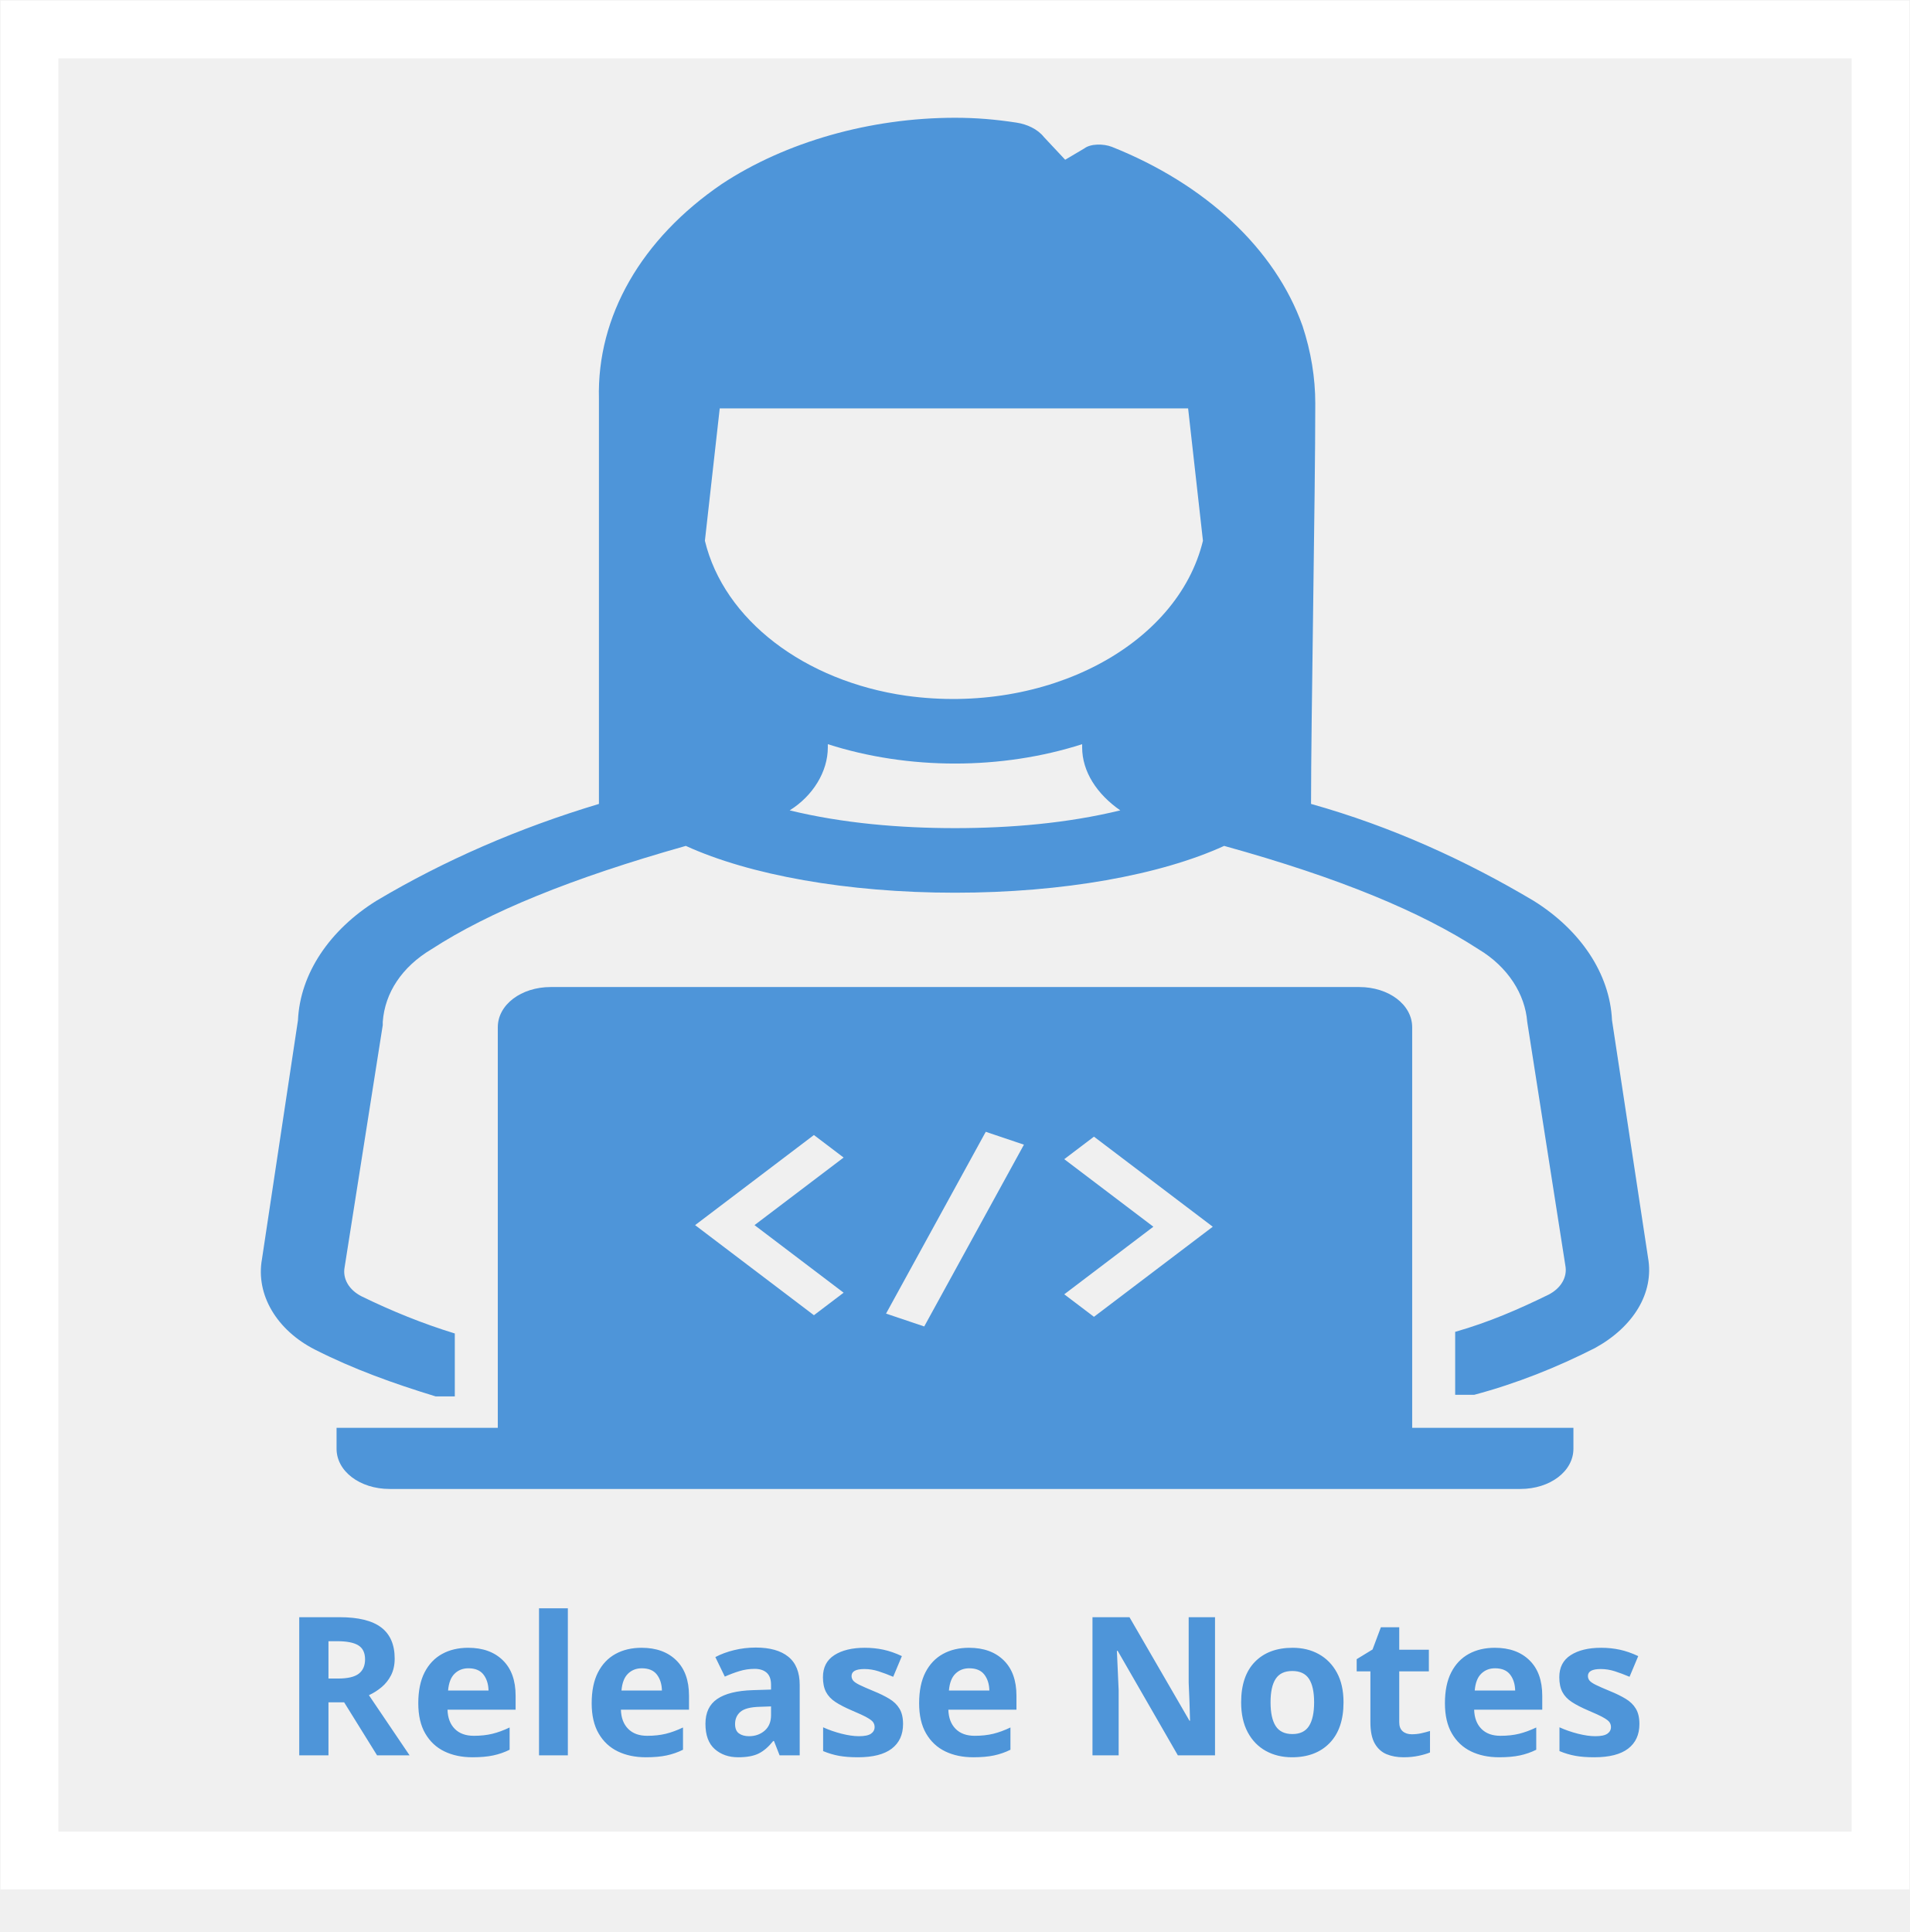
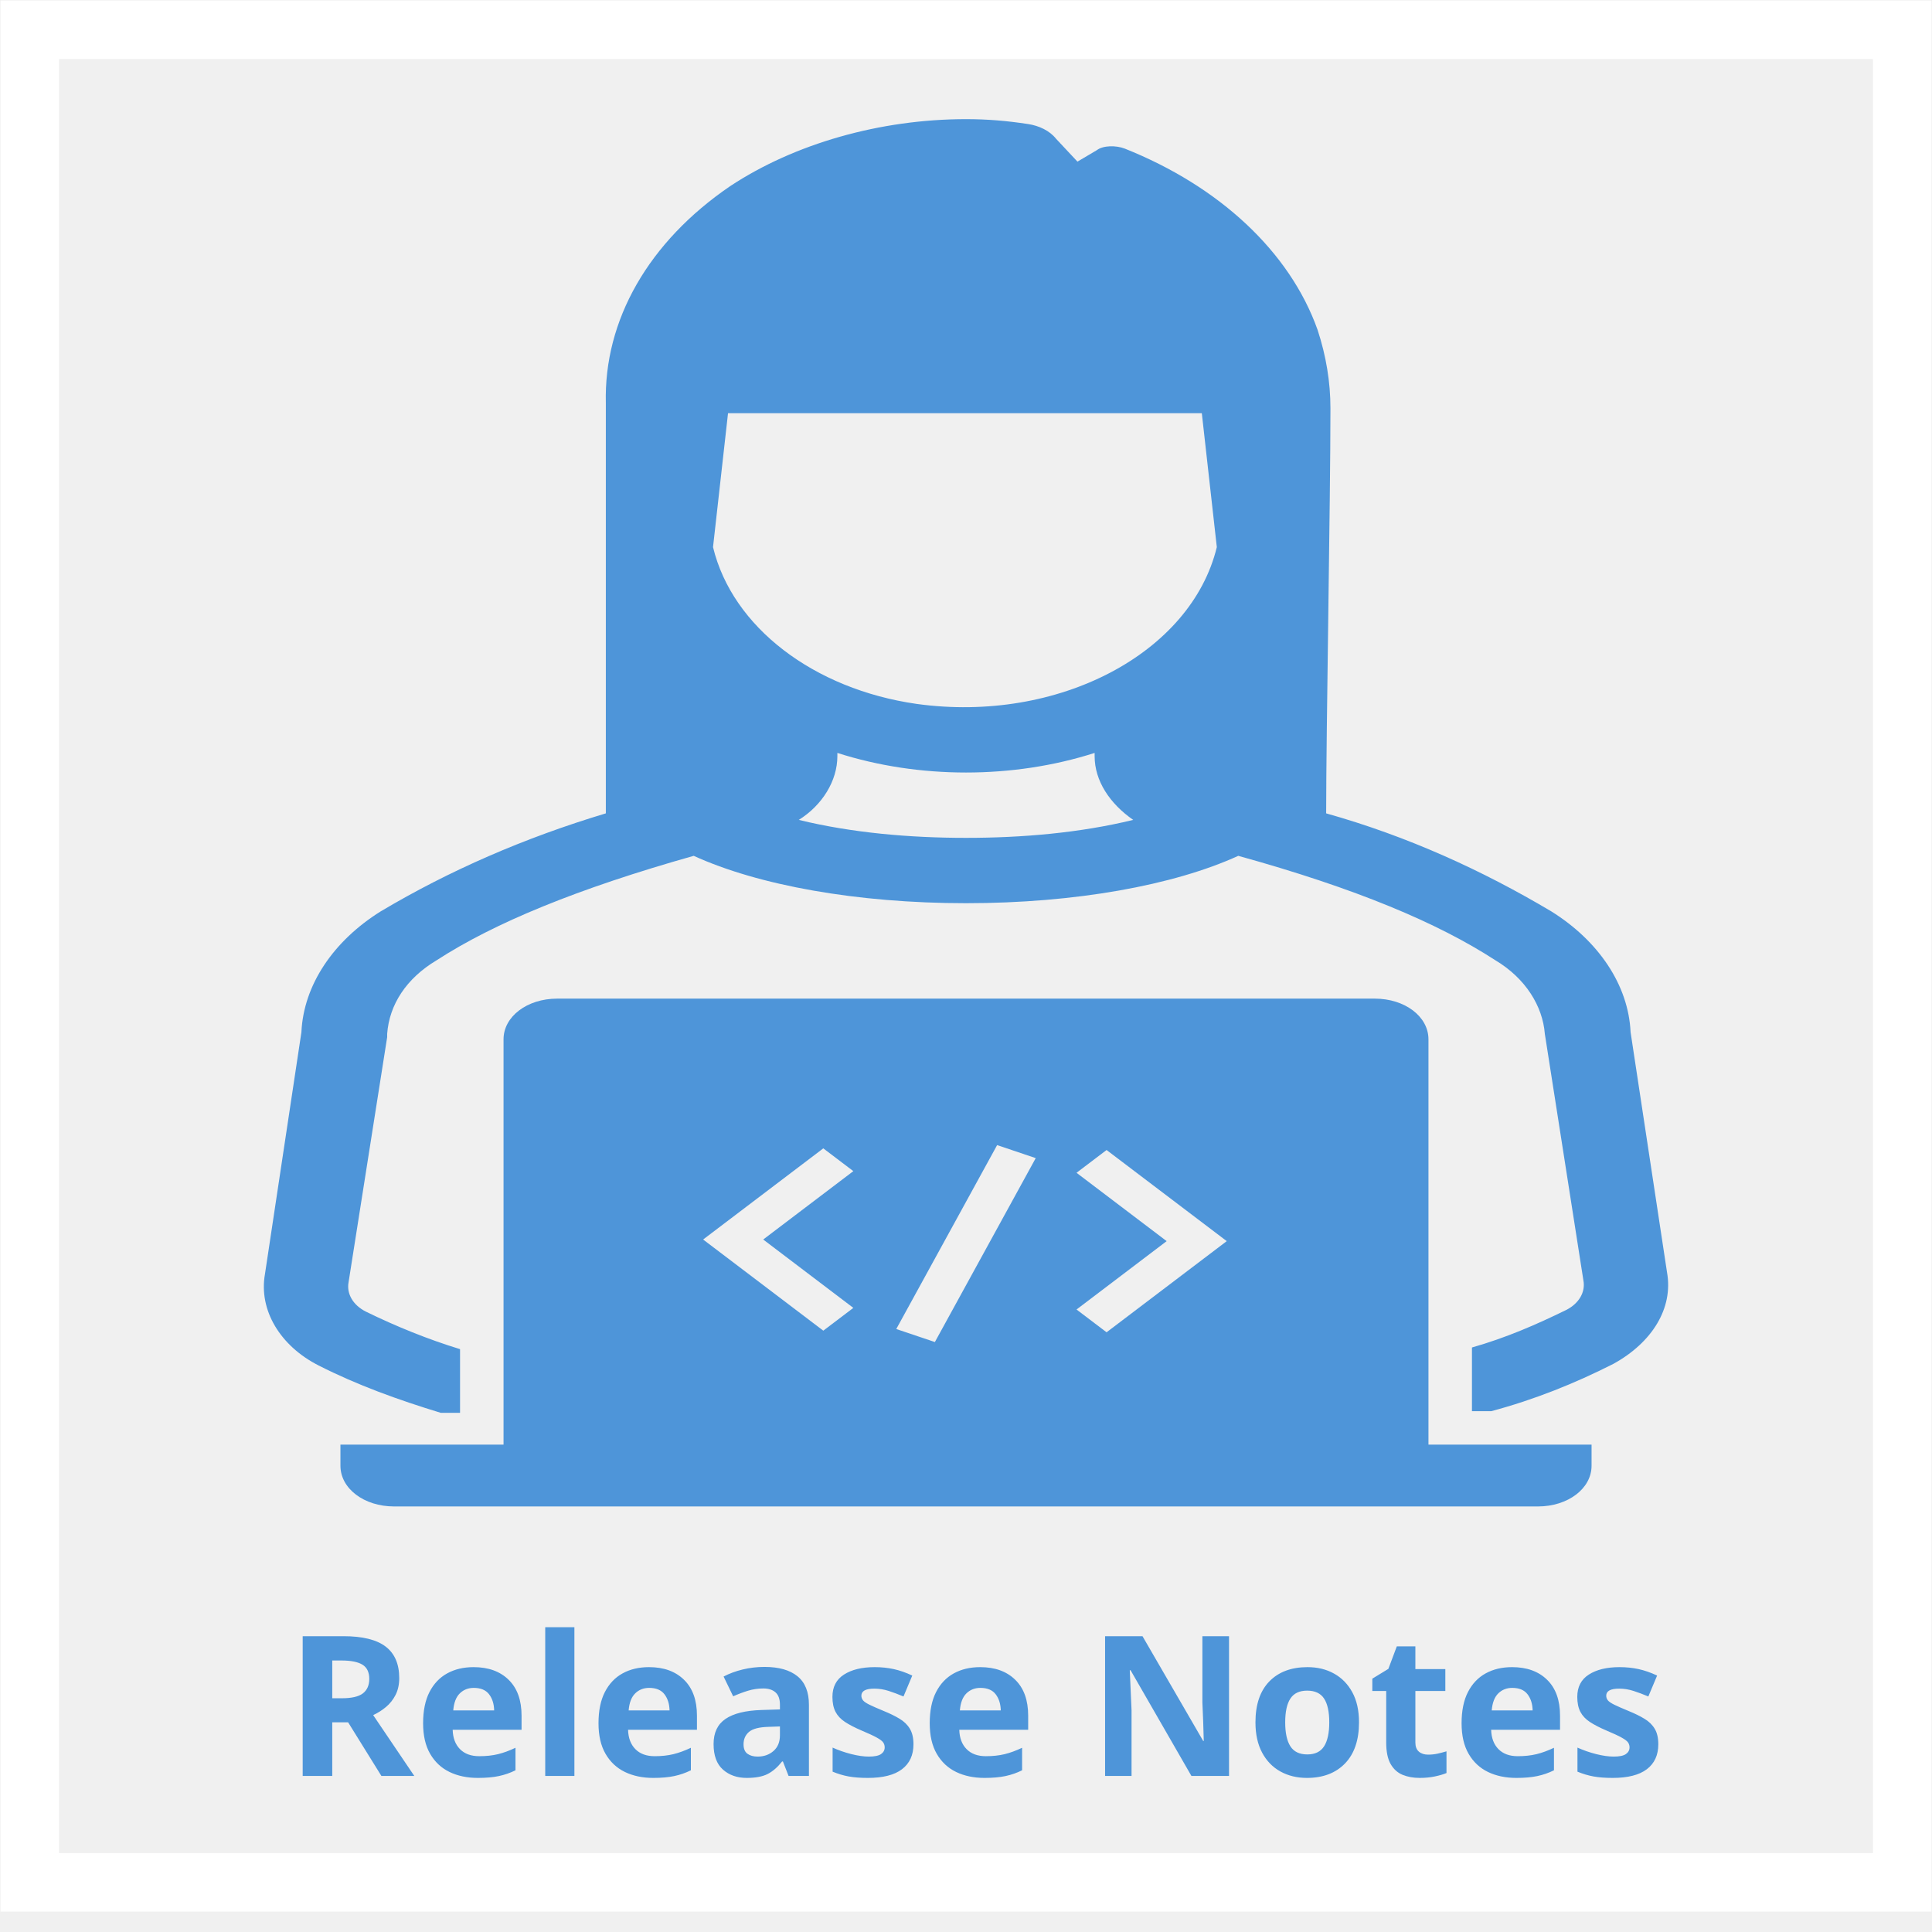
- <svg xmlns="http://www.w3.org/2000/svg" width="681" height="689" xml:space="preserve" overflow="hidden">
+ <svg xmlns="http://www.w3.org/2000/svg" width="681" height="681" xml:space="preserve" overflow="hidden">
  <g transform="translate(-1695 -642)">
    <path d="M1908.55 928.697C1879.83 937.333 1853.39 948.848 1829.2 963.242 1812.58 973.606 1802 989.151 1801.24 1005.85L1788.4 1091.06C1786.13 1103.73 1793.69 1116.39 1807.29 1123.3 1820.89 1130.21 1835.25 1135.39 1850.36 1140L1857.16 1140 1857.16 1117.55C1845.83 1114.09 1834.49 1109.48 1823.91 1104.3 1819.38 1102 1817.11 1097.97 1817.87 1093.94L1831.47 1007.58 1831.47 1006.42C1832.23 996.06 1838.27 986.848 1848.85 980.515 1869.25 967.273 1898.72 955.182 1939.53 943.667 1962.2 954.03 1996.96 960.364 2035.5 960.364 2074.04 960.364 2108.8 954.03 2131.47 943.667 2173.03 955.182 2201.75 967.273 2222.15 980.515 2232.73 986.848 2238.77 996.636 2239.53 1006.42L2253.13 1093.36C2253.89 1097.39 2251.62 1101.42 2247.09 1103.73L2247.09 1103.73C2236.51 1108.91 2225.93 1113.52 2213.84 1116.97L2213.84 1139.42 2220.64 1139.42C2235.75 1135.39 2250.11 1129.64 2263.71 1122.73L2263.71 1122.73C2277.31 1115.24 2284.87 1103.15 2282.6 1090.48L2269.76 1005.85C2269 989.151 2258.42 973.606 2241.8 963.242 2217.61 948.848 2191.17 936.758 2162.45 928.697 2162.45 899.333 2163.96 818.727 2163.96 785.909 2163.96 776.697 2162.45 767.485 2159.43 758.273 2149.6 730.636 2124.67 707.606 2091.42 694.364 2088.4 693.212 2083.86 693.212 2081.6 694.939L2074.79 698.97 2067.24 690.909C2064.97 688.03 2061.19 686.303 2057.41 685.727 2049.86 684.576 2043.06 684 2035.5 684 2005.27 684 1975.05 692.636 1952.38 707.606 1923.66 727.182 1907.79 754.818 1908.55 784.182L1908.55 928.697ZM1946.33 834.849 1951.62 787.636 2118.62 787.636 2123.91 834.849C2114.84 872.273 2067.99 897.03 2018.12 890.121 1981.85 884.94 1953.13 863.061 1946.33 834.849ZM1976.56 931C1984.87 925.818 1990.16 917.182 1990.16 908.546L1990.16 907.394C2018.88 916.606 2052.12 916.606 2080.84 907.394L2080.84 908.546C2080.84 917.182 2086.13 925.242 2094.44 931 2075.55 935.606 2055.15 937.333 2035.5 937.333 2015.85 937.333 1995.45 935.606 1976.56 931Z" fill="#4E95D9" fill-rule="evenodd" />
    <path d="M2198.51 1008.34C2198.51 1000.31 2190.19 994 2179.6 994L2179.6 994 1891.4 994C1880.81 994 1872.49 1000.31 1872.49 1008.34L1872.49 1008.34 1872.49 1151.2 1815 1151.2 1815 1158.66C1815 1166.69 1823.32 1173 1833.91 1173L2237.09 1173C2247.68 1173 2256 1166.69 2256 1158.66L2256 1151.2 2198.51 1151.2 2198.51 1008.34ZM1995.79 1103.01 1985.2 1111.04 1942.84 1078.91 1985.2 1046.78 1995.79 1054.81 1964.02 1078.91 1995.79 1103.01ZM2024.53 1115.05 2010.92 1110.46 2046.47 1045.63 2060.08 1050.22 2024.53 1115.05ZM2085.05 1111.61 2074.46 1103.58 2106.23 1079.48 2074.46 1055.39 2085.05 1047.36 2127.41 1079.48 2085.05 1111.61Z" fill="#4E95D9" fill-rule="evenodd" />
    <text fill="#4E95D9" font-family="Aptos Display,Aptos Display_MSFontService,sans-serif" font-weight="700" font-size="69" transform="matrix(1 0 0 1 1795.49 1268)">Release Notes</text>
    <rect x="1705.5" y="652.5" width="660" height="653" stroke="#FFFFFF" stroke-width="20.625" stroke-miterlimit="8" fill="none" />
  </g>
</svg>
